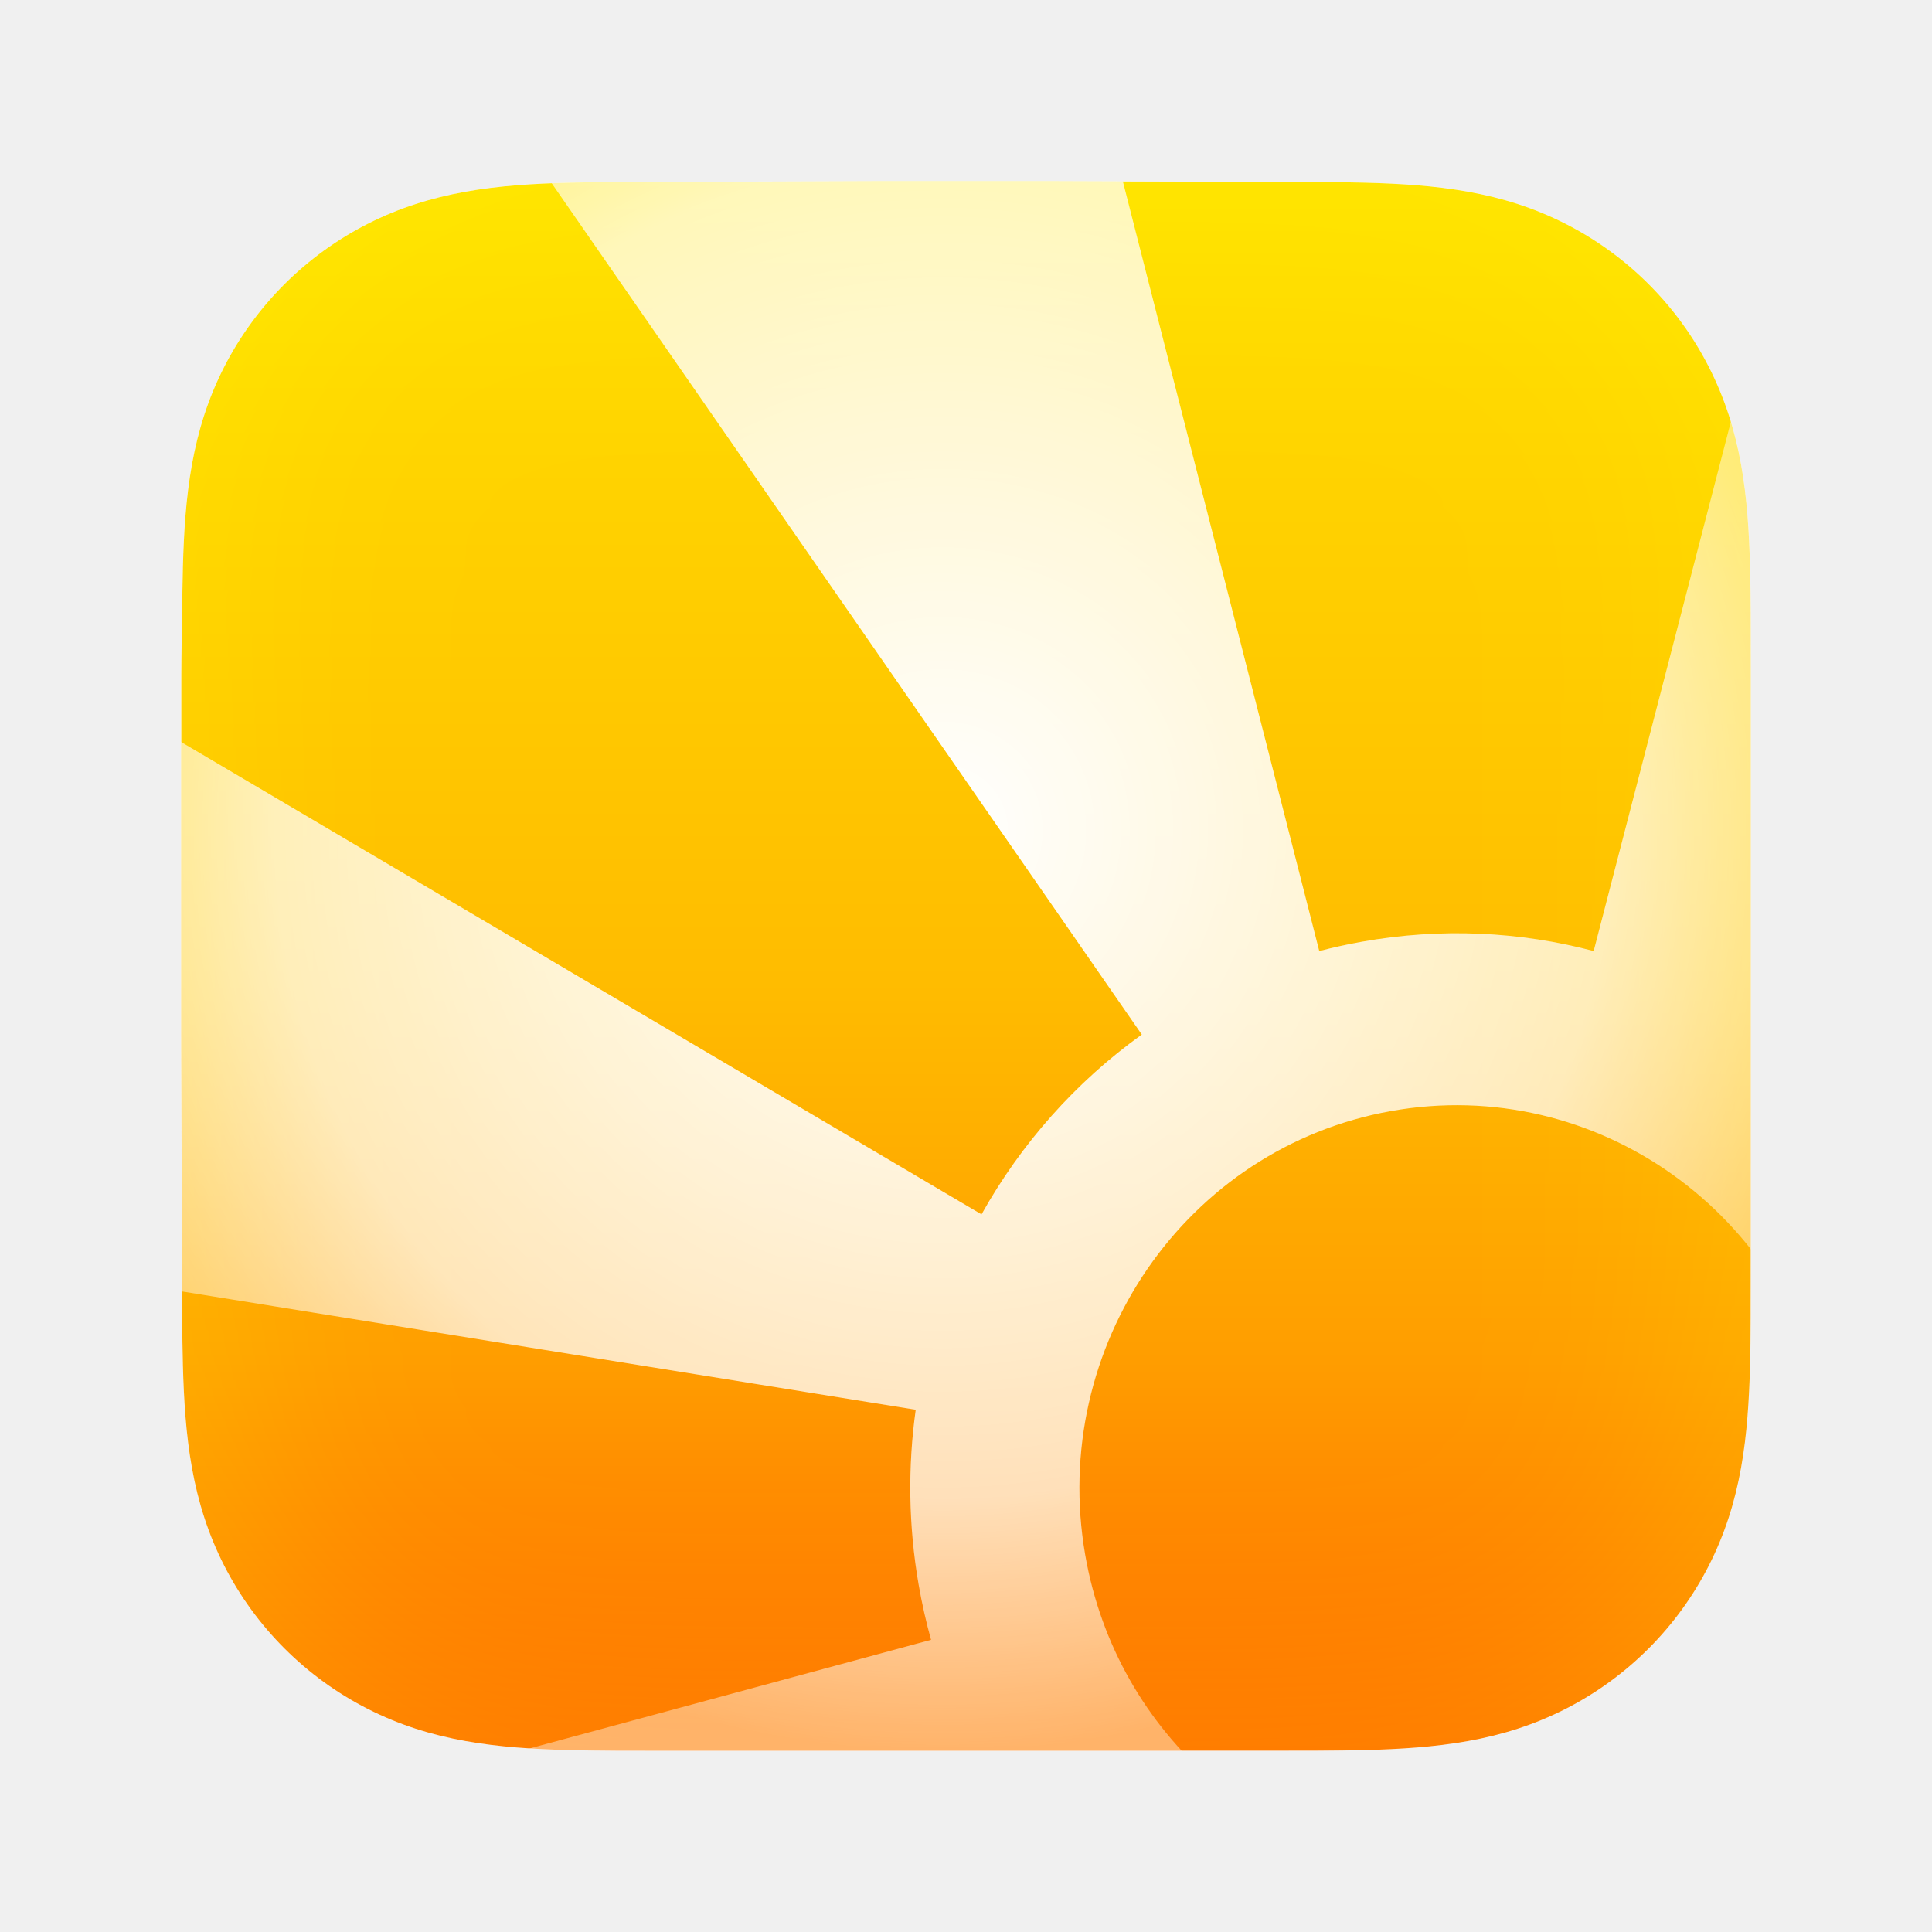
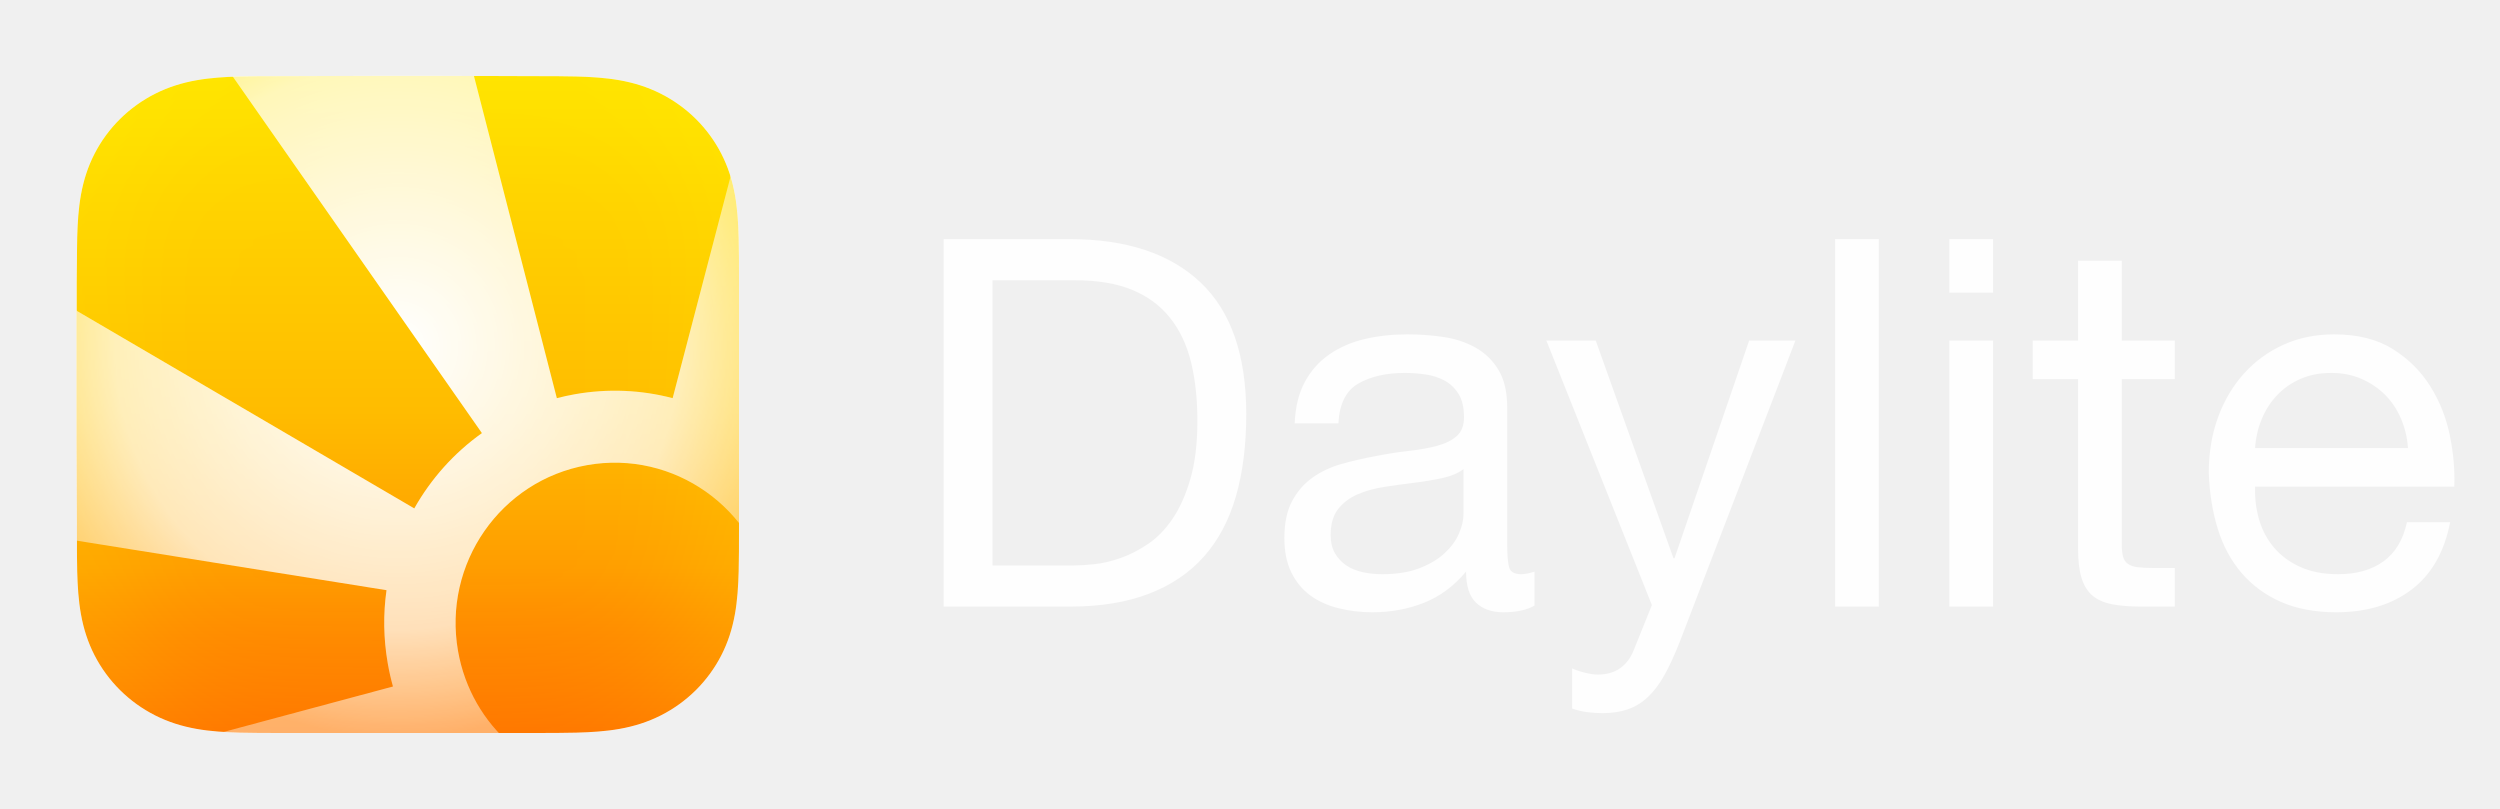
- <svg xmlns="http://www.w3.org/2000/svg" xmlns:xlink="http://www.w3.org/1999/xlink" width="60px" height="60px" viewBox="0 0 60 60" version="1.1">
+ <svg xmlns="http://www.w3.org/2000/svg" xmlns:xlink="http://www.w3.org/1999/xlink" width="136px" height="44px" viewBox="0 0 136 44" version="1.1">
  <defs>
-     <path d="M48.75,15.183 C48.75,14.604 48.75,14.025 48.747,13.446 C48.744,12.959 48.738,12.471 48.725,11.984 C48.696,10.922 48.634,9.851 48.445,8.8 C48.253,7.735 47.94,6.743 47.447,5.775 C46.963,4.824 46.33,3.953 45.574,3.198 C44.819,2.443 43.948,1.811 42.996,1.326 C42.027,0.833 41.034,0.52 39.968,0.329 C38.917,0.14 37.846,0.078 36.784,0.049 C36.296,0.036 35.808,0.03 35.321,0.027 C34.741,0.024 34.162,0.024 33.583,0.024 L26.86,0 L21.831,0 L15.226,0.024 C14.646,0.024 14.066,0.024 13.486,0.027 C12.997,0.03 12.508,0.036 12.02,0.049 C10.955,0.078 9.881,0.14 8.828,0.329 C7.76,0.521 6.766,0.833 5.795,1.326 C4.842,1.81 3.969,2.443 3.212,3.198 C2.455,3.953 1.821,4.824 1.335,5.775 C0.841,6.743 0.528,7.736 0.336,8.802 C0.147,9.852 0.084,10.922 0.055,11.984 C0.042,12.471 0.036,12.959 0.033,13.446 C0.03,14.025 0,14.744 0,15.323 L0,21.836 L0,26.919 L0.03,33.57 C0.03,34.15 0.03,34.73 0.033,35.309 C0.036,35.797 0.042,36.285 0.055,36.773 C0.084,37.837 0.147,38.91 0.336,39.961 C0.528,41.028 0.841,42.021 1.335,42.991 C1.821,43.944 2.455,44.815 3.212,45.571 C3.969,46.327 4.841,46.961 5.795,47.446 C6.766,47.94 7.761,48.253 8.829,48.444 C9.882,48.633 10.955,48.696 12.02,48.725 C12.508,48.738 12.997,48.744 13.486,48.747 C14.066,48.75 14.646,48.75 15.226,48.75 L21.891,48.75 L26.932,48.75 L33.583,48.75 C34.162,48.75 34.741,48.75 35.321,48.747 C35.808,48.744 36.296,48.738 36.784,48.725 C37.846,48.696 38.918,48.633 39.969,48.444 C41.035,48.253 42.027,47.939 42.996,47.446 C43.948,46.961 44.819,46.327 45.574,45.571 C46.329,44.816 46.962,43.944 47.447,42.991 C47.94,42.021 48.253,41.028 48.445,39.96 C48.634,38.909 48.696,37.837 48.725,36.773 C48.738,36.285 48.744,35.797 48.747,35.309 C48.75,34.73 48.75,34.15 48.75,33.57 C48.75,33.57 48.75,27.036 48.75,26.919 L48.75,21.831 C48.75,21.744 48.75,15.183 48.75,15.183" id="path-1" />
+     <path d="M36.043,11.134 C36.043,10.71 36.043,10.285 36.04,9.861 C36.038,9.503 36.034,9.146 36.024,8.788 C36.003,8.009 35.957,7.224 35.817,6.454 C35.675,5.672 35.444,4.945 35.079,4.235 C34.721,3.537 34.253,2.899 33.695,2.345 C33.136,1.792 32.492,1.328 31.789,0.973 C31.072,0.611 30.338,0.382 29.55,0.241 C28.773,0.103 27.981,0.057 27.195,0.036 C26.835,0.026 26.474,0.022 26.114,0.02 C25.686,0.017 25.257,0.018 24.829,0.018 L19.858,0 L16.14,0 L11.257,0.018 C10.828,0.018 10.399,0.017 9.97,0.02 C9.609,0.022 9.248,0.026 8.886,0.036 C8.099,0.057 7.305,0.103 6.527,0.241 C5.737,0.382 5.002,0.611 4.285,0.972 C3.58,1.328 2.934,1.792 2.375,2.345 C1.815,2.899 1.346,3.537 0.987,4.235 C0.622,4.945 0.39,5.673 0.248,6.455 C0.108,7.224 0.062,8.01 0.041,8.788 C0.031,9.146 0.027,9.503 0.025,9.861 C0.022,10.285 0,10.812 0,11.237 L0,16.013 L0,19.741 L0.022,24.618 C0.022,25.043 0.022,25.468 0.025,25.893 C0.027,26.251 0.031,26.609 0.041,26.967 C0.062,27.747 0.108,28.534 0.248,29.305 C0.39,30.087 0.622,30.816 0.987,31.527 C1.346,32.225 1.815,32.865 2.375,33.419 C2.934,33.973 3.579,34.438 4.284,34.794 C5.002,35.156 5.738,35.385 6.528,35.526 C7.306,35.664 8.1,35.71 8.886,35.731 C9.248,35.741 9.609,35.745 9.97,35.747 C10.399,35.75 10.828,35.75 11.257,35.75 L16.184,35.75 L19.912,35.75 L24.829,35.75 C25.257,35.75 25.686,35.75 26.114,35.747 C26.474,35.745 26.835,35.741 27.195,35.731 C27.981,35.71 28.774,35.664 29.55,35.526 C30.339,35.385 31.072,35.156 31.788,34.794 C32.492,34.438 33.136,33.973 33.695,33.419 C34.253,32.865 34.721,32.225 35.079,31.527 C35.444,30.816 35.675,30.087 35.817,29.304 C35.957,28.533 36.003,27.747 36.024,26.967 C36.034,26.609 36.038,26.251 36.04,25.893 C36.043,25.468 36.043,25.043 36.043,24.618 C36.043,24.618 36.043,19.827 36.043,19.741 L36.043,16.009 C36.043,15.946 36.043,11.134 36.043,11.134" id="path-1" />
    <linearGradient x1="50%" y1="0%" x2="50%" y2="100%" id="linearGradient-3">
      <stop stop-color="#FFE000" offset="0%" />
      <stop stop-color="#FFBC00" offset="51.031%" />
      <stop stop-color="#FF9D00" offset="74.935%" />
      <stop stop-color="#FF6A00" offset="100%" />
    </linearGradient>
-     <rect id="path-4" x="0" y="0" width="48.75" height="48.75" />
-     <path d="M55.554,-6.804 L55.554,55.554 L-6.804,55.554 L-6.804,-6.804 L55.554,-6.804 Z M26.86,8.8817842e-16 L21.831,8.8817842e-16 L15.226,0.024 C14.646,0.024 14.066,0.024 13.486,0.027 C12.997,0.03 12.508,0.036 12.02,0.049 C10.955,0.078 9.881,0.14 8.828,0.329 C7.76,0.521 6.766,0.833 5.795,1.326 C4.842,1.81 3.969,2.443 3.212,3.198 C2.455,3.953 1.821,4.824 1.335,5.775 C0.841,6.743 0.528,7.736 0.336,8.802 C0.147,9.852 0.084,10.922 0.055,11.984 C0.042,12.471 0.036,12.959 0.033,13.446 L0.027,13.902 L0.005,14.867 C0.002,15.025 8.8817842e-16,15.178 8.8817842e-16,15.323 L8.8817842e-16,26.919 L0.03,33.57 C0.03,34.15 0.03,34.73 0.033,35.309 C0.036,35.797 0.042,36.285 0.055,36.773 C0.084,37.837 0.147,38.91 0.336,39.961 C0.528,41.028 0.841,42.021 1.335,42.991 C1.821,43.944 2.455,44.815 3.212,45.571 C3.969,46.327 4.841,46.961 5.795,47.446 C6.766,47.94 7.761,48.253 8.829,48.444 C9.882,48.633 10.955,48.696 12.02,48.725 C12.508,48.738 12.997,48.744 13.486,48.747 L14.356,48.75 L33.583,48.75 C34.162,48.75 34.741,48.75 35.321,48.747 C35.808,48.744 36.296,48.738 36.784,48.725 C37.846,48.696 38.918,48.633 39.969,48.444 C41.035,48.253 42.027,47.939 42.996,47.446 C43.948,46.961 44.819,46.327 45.574,45.571 C46.329,44.816 46.962,43.944 47.447,42.991 C47.94,42.021 48.253,41.028 48.445,39.96 C48.634,38.909 48.696,37.837 48.725,36.773 C48.738,36.285 48.744,35.797 48.747,35.309 L48.75,34.44 L48.75,15.183 C48.75,14.604 48.75,14.025 48.747,13.446 C48.744,12.959 48.738,12.471 48.725,11.984 C48.696,10.922 48.634,9.851 48.445,8.8 C48.253,7.735 47.94,6.743 47.447,5.775 C46.963,4.824 46.33,3.953 45.574,3.198 C44.819,2.443 43.948,1.811 42.996,1.326 C42.027,0.833 41.034,0.52 39.968,0.329 C38.917,0.14 37.846,0.078 36.784,0.049 C36.296,0.036 35.808,0.03 35.321,0.027 C34.741,0.024 34.162,0.024 33.583,0.024 L26.86,8.8817842e-16 Z" id="path-6" />
-     <filter x="-19.2%" y="-19.2%" width="138.5%" height="138.5%" filterUnits="objectBoundingBox" id="filter-7">
+     <rect id="path-4" x="0" y="0" width="36.043" height="35.75" />
+     <path d="M41.073,-4.989 L41.073,40.739 L-5.03,40.739 L-5.03,-4.989 L41.073,-4.989 Z M19.858,0 L16.14,0 L11.257,0.018 C10.828,0.018 10.399,0.017 9.97,0.02 C9.609,0.022 9.248,0.026 8.886,0.036 C8.099,0.057 7.305,0.103 6.527,0.241 C5.737,0.382 5.002,0.611 4.285,0.972 C3.58,1.328 2.934,1.792 2.375,2.345 C1.815,2.899 1.346,3.537 0.987,4.235 C0.622,4.945 0.39,5.673 0.248,6.455 C0.108,7.224 0.062,8.01 0.041,8.788 C0.031,9.146 0.027,9.503 0.025,9.861 C0.022,10.285 -8.8817842e-16,10.812 -8.8817842e-16,11.237 L-8.8817842e-16,19.741 L0.022,24.618 C0.022,25.043 0.022,25.468 0.025,25.893 C0.027,26.251 0.031,26.609 0.041,26.967 C0.062,27.747 0.108,28.534 0.248,29.305 C0.39,30.087 0.622,30.816 0.987,31.527 C1.346,32.225 1.815,32.865 2.375,33.419 C2.934,33.973 3.579,34.438 4.284,34.794 C5.002,35.156 5.738,35.385 6.528,35.526 C7.306,35.664 8.1,35.71 8.886,35.731 C9.248,35.741 9.609,35.745 9.97,35.747 L10.614,35.75 L24.829,35.75 C25.257,35.75 25.686,35.75 26.114,35.747 C26.474,35.745 26.835,35.741 27.195,35.731 C27.981,35.71 28.774,35.664 29.55,35.526 C30.339,35.385 31.072,35.156 31.788,34.794 C32.492,34.438 33.136,33.973 33.695,33.419 C34.253,32.865 34.721,32.225 35.079,31.527 C35.444,30.816 35.675,30.087 35.817,29.304 C35.957,28.533 36.003,27.747 36.024,26.967 C36.034,26.609 36.038,26.251 36.04,25.893 L36.042,25.256 L36.043,11.134 C36.043,10.71 36.043,10.285 36.04,9.861 C36.038,9.503 36.034,9.146 36.024,8.788 C36.003,8.009 35.957,7.224 35.817,6.454 C35.675,5.672 35.444,4.945 35.079,4.235 C34.721,3.537 34.253,2.899 33.695,2.345 C33.136,1.792 32.492,1.328 31.789,0.973 C31.072,0.611 30.338,0.382 29.55,0.241 C28.773,0.103 27.981,0.057 27.195,0.036 C26.835,0.026 26.474,0.022 26.114,0.02 C25.686,0.017 25.257,0.018 24.829,0.018 L19.858,0 Z" id="path-6" />
+     <filter x="-26.0%" y="-26.2%" width="152.1%" height="152.5%" filterUnits="objectBoundingBox" id="filter-7">
      <feOffset dx="0" dy="0" in="SourceAlpha" result="shadowOffsetOuter1" />
      <feGaussianBlur stdDeviation="4" in="shadowOffsetOuter1" result="shadowBlurOuter1" />
      <feComposite in="shadowBlurOuter1" in2="SourceAlpha" operator="out" result="shadowBlurOuter1" />
      <feColorMatrix values="0 0 0 0 1   0 0 0 0 1   0 0 0 0 1  0 0 0 1 0" type="matrix" in="shadowBlurOuter1" />
    </filter>
-     <radialGradient cx="45.213%" cy="34.733%" fx="45.213%" fy="34.733%" r="47.277%" gradientTransform="translate(0.4521, 0.3473), scale(1, 0.748), rotate(90), translate(-0.4521, -0.3473)" id="radialGradient-8">
+     <radialGradient cx="45.213%" cy="34.733%" fx="45.213%" fy="34.733%" r="46.893%" gradientTransform="translate(0.4521, 0.3473), scale(1, 0.7541), rotate(90), translate(-0.4521, -0.3473)" id="radialGradient-8">
      <stop stop-color="#FFFFFF" offset="0%" />
      <stop stop-color="#FFFFFF" stop-opacity="0.7" offset="72.318%" />
      <stop stop-color="#FFFFFF" stop-opacity="0.35" offset="100%" />
    </radialGradient>
-     <path d="M26.667,51.745 L1.137,73.125 L-2.48,52.273 L23.29,45.301 C23.135,44.744 23.006,44.173 22.905,43.591 C22.585,41.745 22.567,39.916 22.814,38.156 L-3.809,33.863 L-3.328,15.455 L24.857,32.089 C26.085,29.892 27.781,27.977 29.835,26.504 L9.699,-2.546 L28.775,-1.838 L35.346,23.912 C35.776,23.799 36.214,23.703 36.659,23.623 C39.137,23.179 41.583,23.306 43.868,23.911 L52.153,-8.052 L56.911,19.377 L50.454,27.352 C53.429,29.868 55.577,33.427 56.302,37.604 C57.928,46.979 51.77,55.919 42.548,57.572 C41.984,57.673 41.422,57.745 40.864,57.788 L40.864,52.427 C41.12,52.399 41.378,52.361 41.636,52.315 C48.002,51.174 52.253,45.003 51.13,38.531 C50.008,32.06 43.937,27.739 37.571,28.88 C31.205,30.021 26.954,36.192 28.077,42.664 C29.055,48.304 33.793,52.311 39.209,52.491 L39.209,57.833 C34.293,57.722 29.749,55.433 26.667,51.745 Z" id="path-9" />
+     <path d="M19.716,37.946 L0.841,53.625 L-1.833,38.334 L17.219,33.221 C17.104,32.812 17.009,32.394 16.935,31.966 C16.698,30.613 16.684,29.272 16.867,27.981 L-2.816,24.833 L-2.46,11.334 L18.378,23.532 C19.286,21.921 20.54,20.517 22.058,19.436 L7.171,-1.867 L21.275,-1.348 L26.133,17.536 C26.451,17.453 26.774,17.382 27.103,17.323 C28.935,16.998 30.744,17.091 32.433,17.534 L38.559,-5.905 L42.076,14.21 L37.302,20.058 C39.502,21.903 41.09,24.513 41.626,27.577 C42.828,34.452 38.276,41.007 31.457,42.22 C31.041,42.294 30.625,42.346 30.212,42.378 L30.212,38.447 C30.402,38.426 30.592,38.398 30.783,38.364 C35.49,37.528 38.632,33.002 37.802,28.256 C36.972,23.511 32.484,20.342 27.778,21.179 C23.071,22.016 19.928,26.541 20.758,31.287 C21.482,35.423 24.984,38.362 28.989,38.494 L28.989,42.411 C25.354,42.329 21.994,40.651 19.716,37.946 Z" id="path-9" />
  </defs>
  <g id="Marketcircle-Branding-Guidelines" stroke="none" stroke-width="1" fill="none" fill-rule="evenodd">
-     <g id="Marketcircle-Branding-Guidelines---Old" transform="translate(-113, -291)">
-       <g id="Daylite-icon" transform="translate(113, 291)">
-         <g id="Artwork" transform="translate(5.625, 5.625)">
+     <g id="Daylite-Internal-Branding-Guidelines-v2021.11" transform="translate(-517, -652)">
+       <g id="logoDaylite" transform="translate(521.1588, 656.125)">
+         <g id="Daylite-Icon">
          <mask id="mask-2" fill="white">
            <use xlink:href="#path-1" />
          </mask>
          <use id="Mask" fill="#FFFFFF" xlink:href="#path-1" />
          <g id="Icon-Center-Image-Artwork" mask="url(#mask-2)">
            <g id="Icon">
-               <path d="M48.75,15.183 C48.75,14.604 48.75,14.025 48.747,13.446 C48.744,12.959 48.738,12.471 48.725,11.984 C48.696,10.922 48.634,9.851 48.445,8.8 C48.253,7.735 47.94,6.743 47.447,5.775 C46.963,4.824 46.33,3.953 45.574,3.198 C44.819,2.443 43.948,1.811 42.996,1.326 C42.027,0.833 41.034,0.52 39.968,0.329 C38.917,0.14 37.846,0.078 36.784,0.049 C36.296,0.036 35.808,0.03 35.321,0.027 C34.741,0.024 34.162,0.024 33.583,0.024 L26.86,0 L21.831,0 L15.226,0.024 C14.646,0.024 14.066,0.024 13.486,0.027 C12.997,0.03 12.508,0.036 12.02,0.049 C10.955,0.078 9.881,0.14 8.828,0.329 C7.76,0.521 6.766,0.833 5.795,1.326 C4.842,1.81 3.969,2.443 3.212,3.198 C2.455,3.953 1.821,4.824 1.335,5.775 C0.841,6.743 0.528,7.736 0.336,8.802 C0.147,9.852 0.084,10.922 0.055,11.984 C0.042,12.471 0.036,12.959 0.033,13.446 C0.03,14.025 0,14.744 0,15.323 L0,21.836 L0,26.919 L0.03,33.57 C0.03,34.15 0.03,34.73 0.033,35.309 C0.036,35.797 0.042,36.285 0.055,36.773 C0.084,37.837 0.147,38.91 0.336,39.961 C0.528,41.028 0.841,42.021 1.335,42.991 C1.821,43.944 2.455,44.815 3.212,45.571 C3.969,46.327 4.841,46.961 5.795,47.446 C6.766,47.94 7.761,48.253 8.829,48.444 C9.882,48.633 10.955,48.696 12.02,48.725 C12.508,48.738 12.997,48.744 13.486,48.747 C14.066,48.75 14.646,48.75 15.226,48.75 L21.891,48.75 L26.932,48.75 L33.583,48.75 C34.162,48.75 34.741,48.75 35.321,48.747 C35.808,48.744 36.296,48.738 36.784,48.725 C37.846,48.696 38.918,48.633 39.969,48.444 C41.035,48.253 42.027,47.939 42.996,47.446 C43.948,46.961 44.819,46.327 45.574,45.571 C46.329,44.816 46.962,43.944 47.447,42.991 C47.94,42.021 48.253,41.028 48.445,39.96 C48.634,38.909 48.696,37.837 48.725,36.773 C48.738,36.285 48.744,35.797 48.747,35.309 C48.75,34.73 48.75,34.15 48.75,33.57 C48.75,33.57 48.75,27.036 48.75,26.919 L48.75,21.831 C48.75,21.744 48.75,15.183 48.75,15.183" id="Mask-(Temporary)" />
+               <path d="M36.043,11.134 C36.043,10.71 36.043,10.285 36.04,9.861 C36.038,9.503 36.034,9.146 36.024,8.788 C36.003,8.009 35.957,7.224 35.817,6.454 C35.675,5.672 35.444,4.945 35.079,4.235 C34.721,3.537 34.253,2.899 33.695,2.345 C33.136,1.792 32.492,1.328 31.789,0.973 C31.072,0.611 30.338,0.382 29.55,0.241 C28.773,0.103 27.981,0.057 27.195,0.036 C26.835,0.026 26.474,0.022 26.114,0.02 C25.686,0.017 25.257,0.018 24.829,0.018 L19.858,0 L16.14,0 L11.257,0.018 C10.828,0.018 10.399,0.017 9.97,0.02 C9.609,0.022 9.248,0.026 8.886,0.036 C8.099,0.057 7.305,0.103 6.527,0.241 C5.737,0.382 5.002,0.611 4.285,0.972 C3.58,1.328 2.934,1.792 2.375,2.345 C1.815,2.899 1.346,3.537 0.987,4.235 C0.622,4.945 0.39,5.673 0.248,6.455 C0.108,7.224 0.062,8.01 0.041,8.788 C0.031,9.146 0.027,9.503 0.025,9.861 C0.022,10.285 0,10.812 0,11.237 L0,16.013 L0,19.741 L0.022,24.618 C0.022,25.043 0.022,25.468 0.025,25.893 C0.027,26.251 0.031,26.609 0.041,26.967 C0.062,27.747 0.108,28.534 0.248,29.305 C0.39,30.087 0.622,30.816 0.987,31.527 C1.346,32.225 1.815,32.865 2.375,33.419 C2.934,33.973 3.579,34.438 4.284,34.794 C5.002,35.156 5.738,35.385 6.528,35.526 C7.306,35.664 8.1,35.71 8.886,35.731 C9.248,35.741 9.609,35.745 9.97,35.747 C10.399,35.75 10.828,35.75 11.257,35.75 L16.184,35.75 L19.912,35.75 L24.829,35.75 C25.257,35.75 25.686,35.75 26.114,35.747 C26.474,35.745 26.835,35.741 27.195,35.731 C27.981,35.71 28.774,35.664 29.55,35.526 C30.339,35.385 31.072,35.156 31.788,34.794 C32.492,34.438 33.136,33.973 33.695,33.419 C34.253,32.865 34.721,32.225 35.079,31.527 C35.444,30.816 35.675,30.087 35.817,29.304 C35.957,28.533 36.003,27.747 36.024,26.967 C36.034,26.609 36.038,26.251 36.04,25.893 C36.043,25.468 36.043,25.043 36.043,24.618 C36.043,24.618 36.043,19.827 36.043,19.741 L36.043,16.009 C36.043,15.946 36.043,11.134 36.043,11.134" id="Mask-(Temporary)" />
              <mask id="mask-5" fill="white">
                <use xlink:href="#path-4" />
              </mask>
              <use id="Background" fill="url(#linearGradient-3)" xlink:href="#path-4" />
              <g id="Inner-Glow" opacity="0.75" style="mix-blend-mode: soft-light;" mask="url(#mask-5)">
                <use fill="black" fill-opacity="1" filter="url(#filter-7)" xlink:href="#path-6" />
                <use fill-opacity="0.547" fill="#FFFFFF" fill-rule="evenodd" xlink:href="#path-6" />
              </g>
              <g id="Rays" mask="url(#mask-5)">
                <use fill="url(#radialGradient-8)" xlink:href="#path-9" />
                <use fill-opacity="0.1" fill="#FFFFFF" xlink:href="#path-9" />
              </g>
            </g>
          </g>
        </g>
+         <g id="Daylite-Wordmark" transform="translate(47.1742, 8.883)" fill="#FFFFFF" fill-opacity="0.9" fill-rule="nonzero">
+           <path d="M6.86,19.992 C8.521,19.992 9.959,19.759 11.172,19.292 C12.385,18.825 13.384,18.149 14.168,17.262 C14.952,16.375 15.531,15.283 15.904,13.986 C16.277,12.689 16.464,11.2 16.464,9.52 C16.464,6.309 15.633,3.92 13.972,2.352 C12.311,0.784 9.94,0 6.86,0 L0,0 L0,19.992 L6.86,19.992 Z M7.084,17.752 L2.66,17.752 L2.66,2.24 L7.14,2.24 C8.372,2.24 9.408,2.413 10.248,2.758 C11.088,3.103 11.774,3.607 12.306,4.27 C12.838,4.933 13.221,5.735 13.454,6.678 C13.687,7.621 13.804,8.689 13.804,9.884 C13.804,11.116 13.678,12.166 13.426,13.034 C13.174,13.902 12.852,14.625 12.46,15.204 C12.068,15.783 11.625,16.24 11.13,16.576 C10.635,16.912 10.136,17.169 9.632,17.346 C9.128,17.523 8.652,17.635 8.204,17.682 C7.756,17.729 7.383,17.752 7.084,17.752 Z M30.436,20.3 C31.164,20.3 31.733,20.179 32.144,19.936 L32.144,18.088 C31.864,18.181 31.621,18.228 31.416,18.228 C31.043,18.228 30.823,18.097 30.758,17.836 C30.693,17.575 30.66,17.164 30.66,16.604 L30.66,9.156 C30.66,8.316 30.501,7.635 30.184,7.112 C29.867,6.589 29.447,6.183 28.924,5.894 C28.401,5.605 27.818,5.413 27.174,5.32 C26.53,5.227 25.881,5.18 25.228,5.18 C24.407,5.18 23.637,5.264 22.918,5.432 C22.199,5.6 21.56,5.875 21,6.258 C20.44,6.641 19.992,7.14 19.656,7.756 C19.32,8.372 19.133,9.128 19.096,10.024 L21.476,10.024 C21.532,8.96 21.896,8.237 22.568,7.854 C23.24,7.471 24.08,7.28 25.088,7.28 C25.461,7.28 25.839,7.308 26.222,7.364 C26.605,7.42 26.95,7.532 27.258,7.7 C27.566,7.868 27.818,8.111 28.014,8.428 C28.21,8.745 28.308,9.165 28.308,9.688 C28.308,10.136 28.177,10.477 27.916,10.71 C27.655,10.943 27.3,11.121 26.852,11.242 C26.404,11.363 25.886,11.457 25.298,11.522 C24.71,11.587 24.089,11.685 23.436,11.816 C22.82,11.928 22.218,12.068 21.63,12.236 C21.042,12.404 20.519,12.651 20.062,12.978 C19.605,13.305 19.236,13.729 18.956,14.252 C18.676,14.775 18.536,15.447 18.536,16.268 C18.536,16.996 18.662,17.617 18.914,18.13 C19.166,18.643 19.507,19.059 19.936,19.376 C20.365,19.693 20.874,19.927 21.462,20.076 C22.05,20.225 22.671,20.3 23.324,20.3 C24.332,20.3 25.27,20.127 26.138,19.782 C27.006,19.437 27.767,18.872 28.42,18.088 C28.42,18.872 28.602,19.437 28.966,19.782 C29.33,20.127 29.82,20.3 30.436,20.3 Z M23.856,18.228 C23.483,18.228 23.128,18.191 22.792,18.116 C22.456,18.041 22.162,17.92 21.91,17.752 C21.658,17.584 21.453,17.365 21.294,17.094 C21.135,16.823 21.056,16.492 21.056,16.1 C21.056,15.503 21.191,15.031 21.462,14.686 C21.733,14.341 22.083,14.075 22.512,13.888 C22.941,13.701 23.427,13.566 23.968,13.482 C24.509,13.398 25.046,13.323 25.578,13.258 C26.11,13.193 26.619,13.109 27.104,13.006 C27.589,12.903 27.981,12.74 28.28,12.516 L28.28,14.952 C28.28,15.288 28.196,15.647 28.028,16.03 C27.86,16.413 27.599,16.767 27.244,17.094 C26.889,17.421 26.432,17.691 25.872,17.906 C25.312,18.121 24.64,18.228 23.856,18.228 Z M35.84,25.788 C36.363,25.788 36.825,25.718 37.226,25.578 C37.627,25.438 37.991,25.214 38.318,24.906 C38.645,24.598 38.943,24.201 39.214,23.716 C39.485,23.231 39.76,22.633 40.04,21.924 L46.34,5.516 L43.82,5.516 L39.76,17.36 L39.704,17.36 L35.476,5.516 L32.788,5.516 L38.528,19.908 L37.548,22.344 C37.38,22.773 37.133,23.105 36.806,23.338 C36.479,23.571 36.073,23.688 35.588,23.688 C35.401,23.688 35.173,23.655 34.902,23.59 C34.631,23.525 34.393,23.445 34.188,23.352 L34.188,25.536 C34.449,25.629 34.72,25.695 35,25.732 C35.28,25.769 35.56,25.788 35.84,25.788 Z M50.876,19.992 L50.876,0 L48.496,0 L48.496,19.992 L50.876,19.992 Z M57.092,2.912 L57.092,0 L54.712,0 L54.712,2.912 L57.092,2.912 Z M57.092,19.992 L57.092,5.516 L54.712,5.516 L54.712,19.992 L57.092,19.992 Z M66.976,19.992 L66.976,17.892 L65.884,17.892 C65.511,17.892 65.207,17.878 64.974,17.85 C64.741,17.822 64.559,17.761 64.428,17.668 C64.297,17.575 64.209,17.444 64.162,17.276 C64.115,17.108 64.092,16.884 64.092,16.604 L64.092,7.616 L66.976,7.616 L66.976,5.516 L64.092,5.516 L64.092,1.176 L61.712,1.176 L61.712,5.516 L59.248,5.516 L59.248,7.616 L61.712,7.616 L61.712,16.828 C61.712,17.5 61.777,18.041 61.908,18.452 C62.039,18.863 62.239,19.18 62.51,19.404 C62.781,19.628 63.135,19.782 63.574,19.866 C64.013,19.95 64.54,19.992 65.156,19.992 L66.976,19.992 Z M75.768,20.3 C77.411,20.3 78.773,19.889 79.856,19.068 C80.939,18.247 81.639,17.024 81.956,15.4 L79.604,15.4 C79.399,16.352 78.974,17.061 78.33,17.528 C77.686,17.995 76.86,18.228 75.852,18.228 C75.068,18.228 74.387,18.097 73.808,17.836 C73.229,17.575 72.753,17.225 72.38,16.786 C72.007,16.347 71.736,15.843 71.568,15.274 C71.4,14.705 71.325,14.103 71.344,13.468 L82.18,13.468 C82.217,12.591 82.138,11.667 81.942,10.696 C81.746,9.725 81.391,8.829 80.878,8.008 C80.365,7.187 79.683,6.51 78.834,5.978 C77.985,5.446 76.916,5.18 75.628,5.18 C74.639,5.18 73.729,5.367 72.898,5.74 C72.067,6.113 71.349,6.636 70.742,7.308 C70.135,7.98 69.664,8.773 69.328,9.688 C68.992,10.603 68.824,11.611 68.824,12.712 C68.861,13.813 69.025,14.831 69.314,15.764 C69.603,16.697 70.037,17.5 70.616,18.172 C71.195,18.844 71.909,19.367 72.758,19.74 C73.607,20.113 74.611,20.3 75.768,20.3 Z M79.66,11.368 L71.344,11.368 C71.381,10.808 71.503,10.281 71.708,9.786 C71.913,9.291 72.193,8.857 72.548,8.484 C72.903,8.111 73.327,7.817 73.822,7.602 C74.317,7.387 74.872,7.28 75.488,7.28 C76.085,7.28 76.631,7.387 77.126,7.602 C77.621,7.817 78.05,8.106 78.414,8.47 C78.778,8.834 79.067,9.268 79.282,9.772 C79.497,10.276 79.623,10.808 79.66,11.368 Z" id="Daylite-(Helvetica-Neue-28)" />
+         </g>
      </g>
    </g>
  </g>
</svg>
